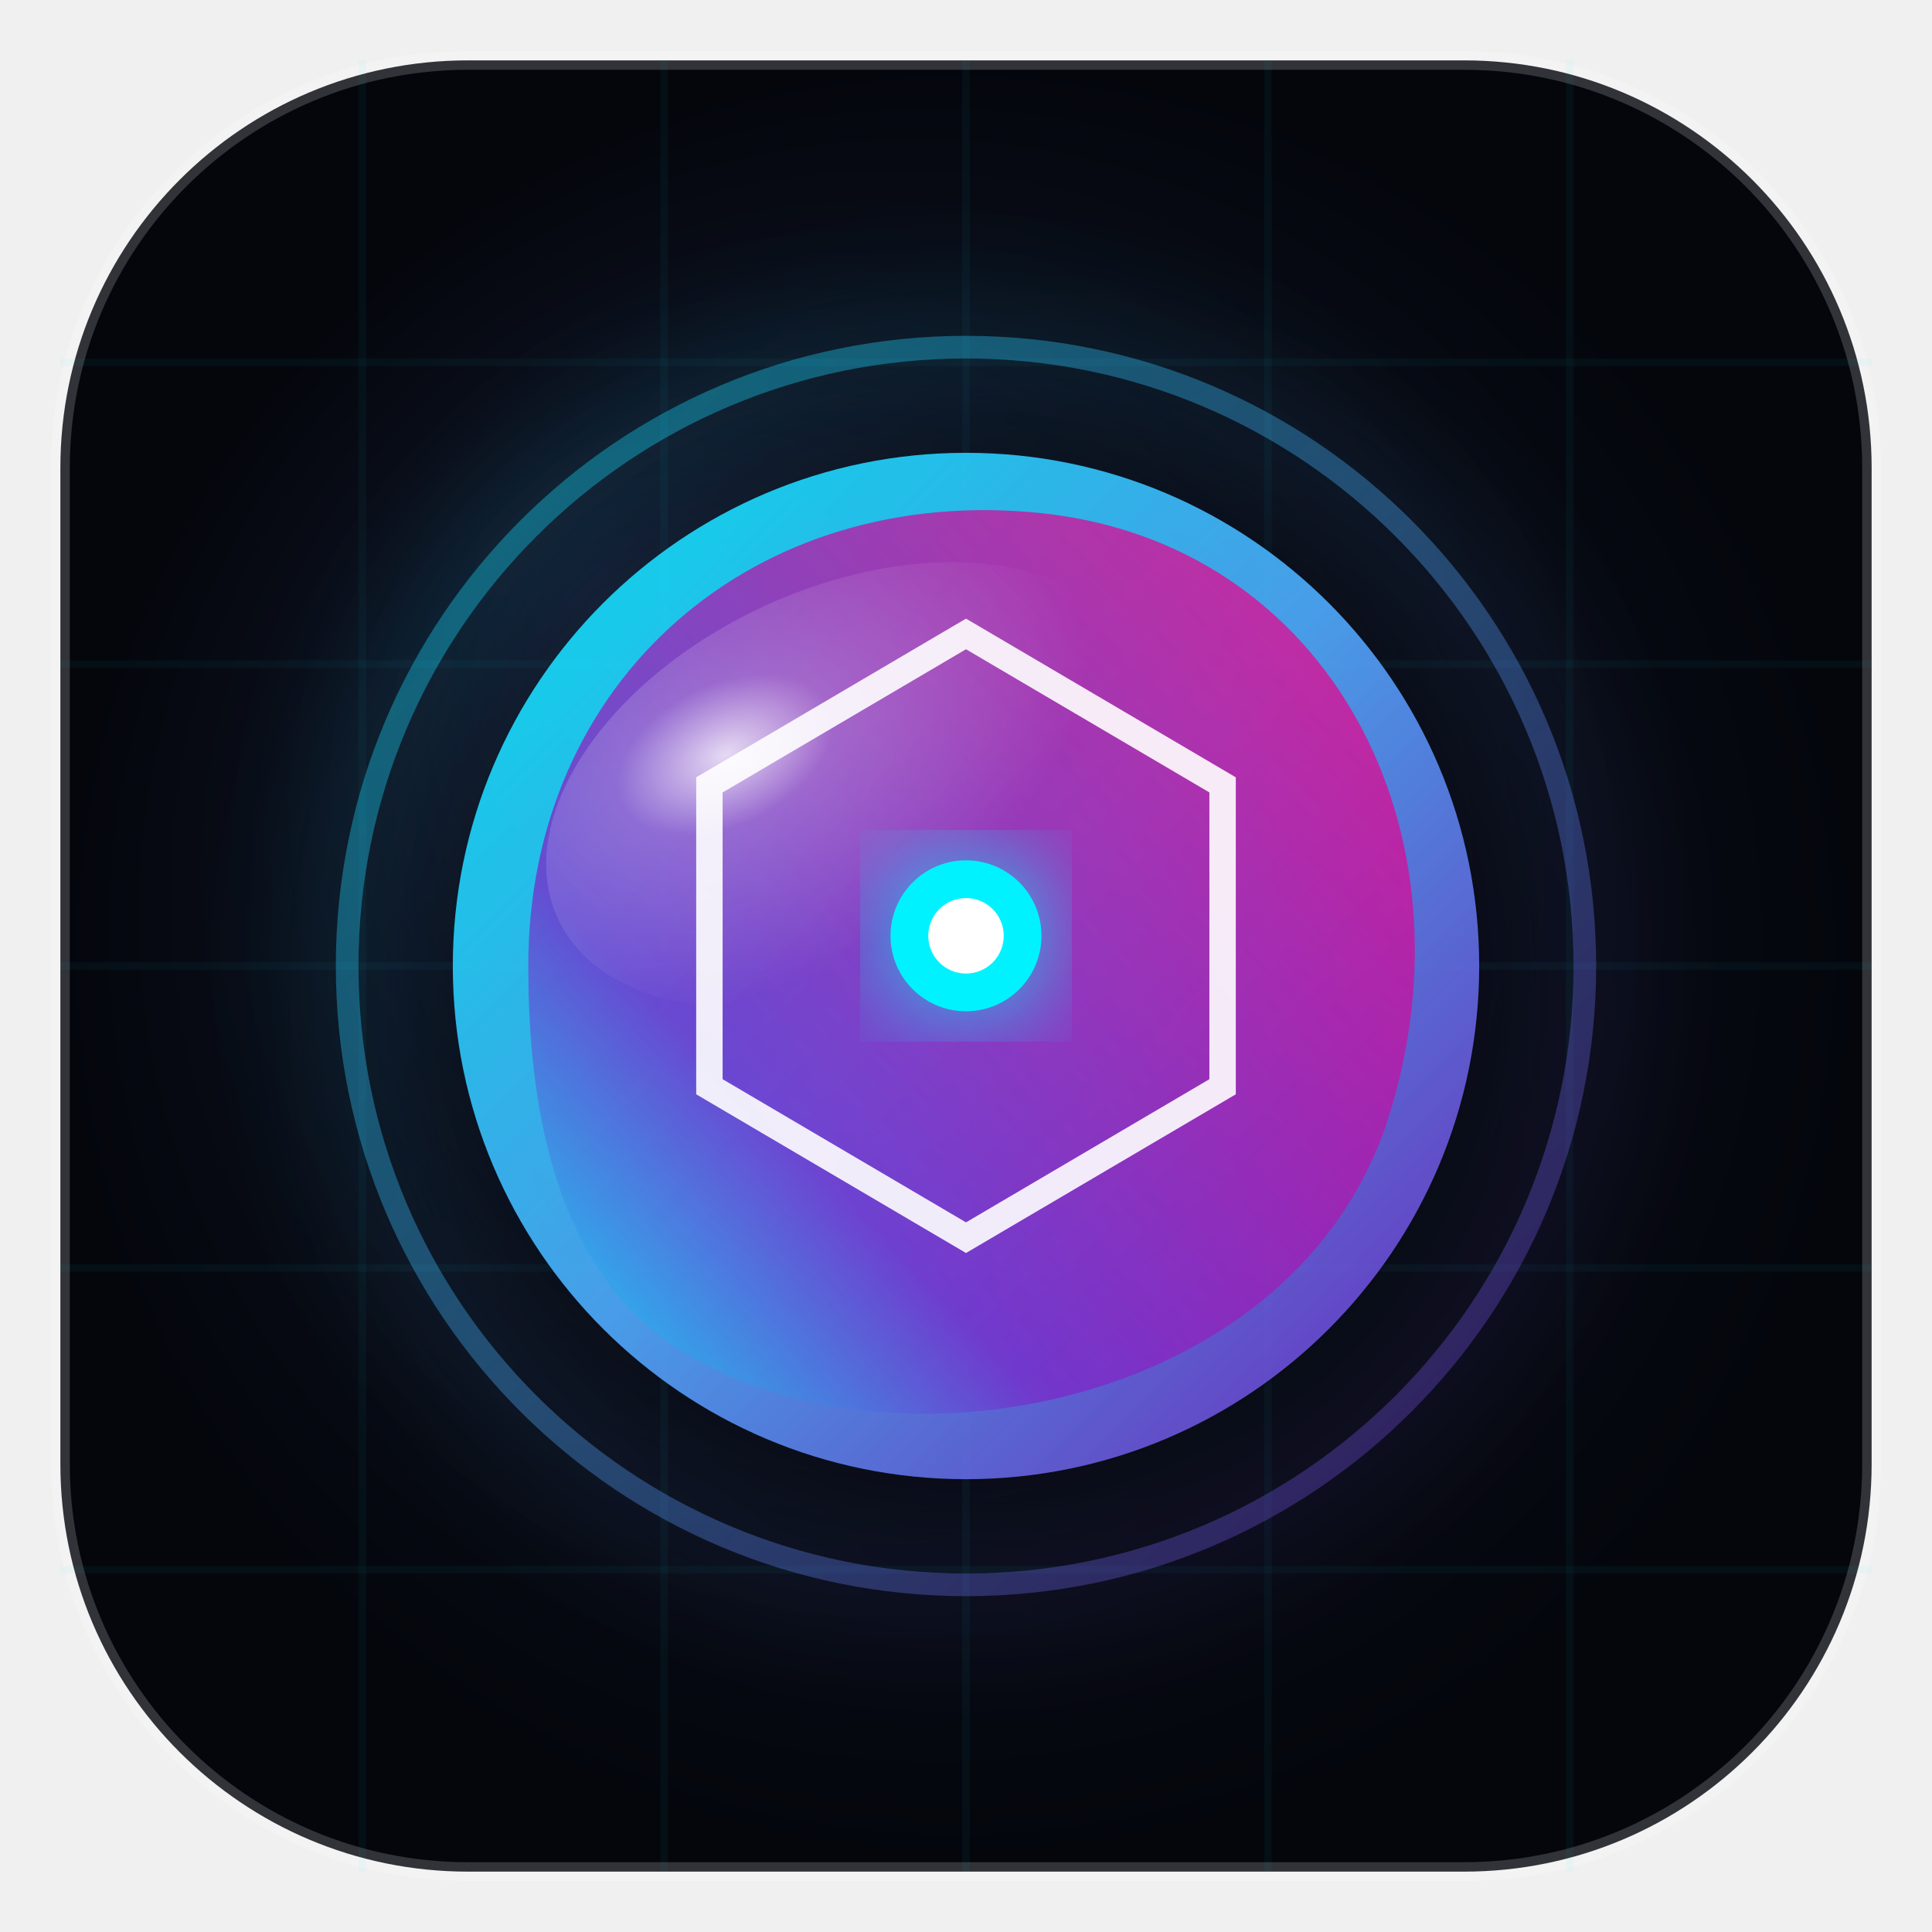
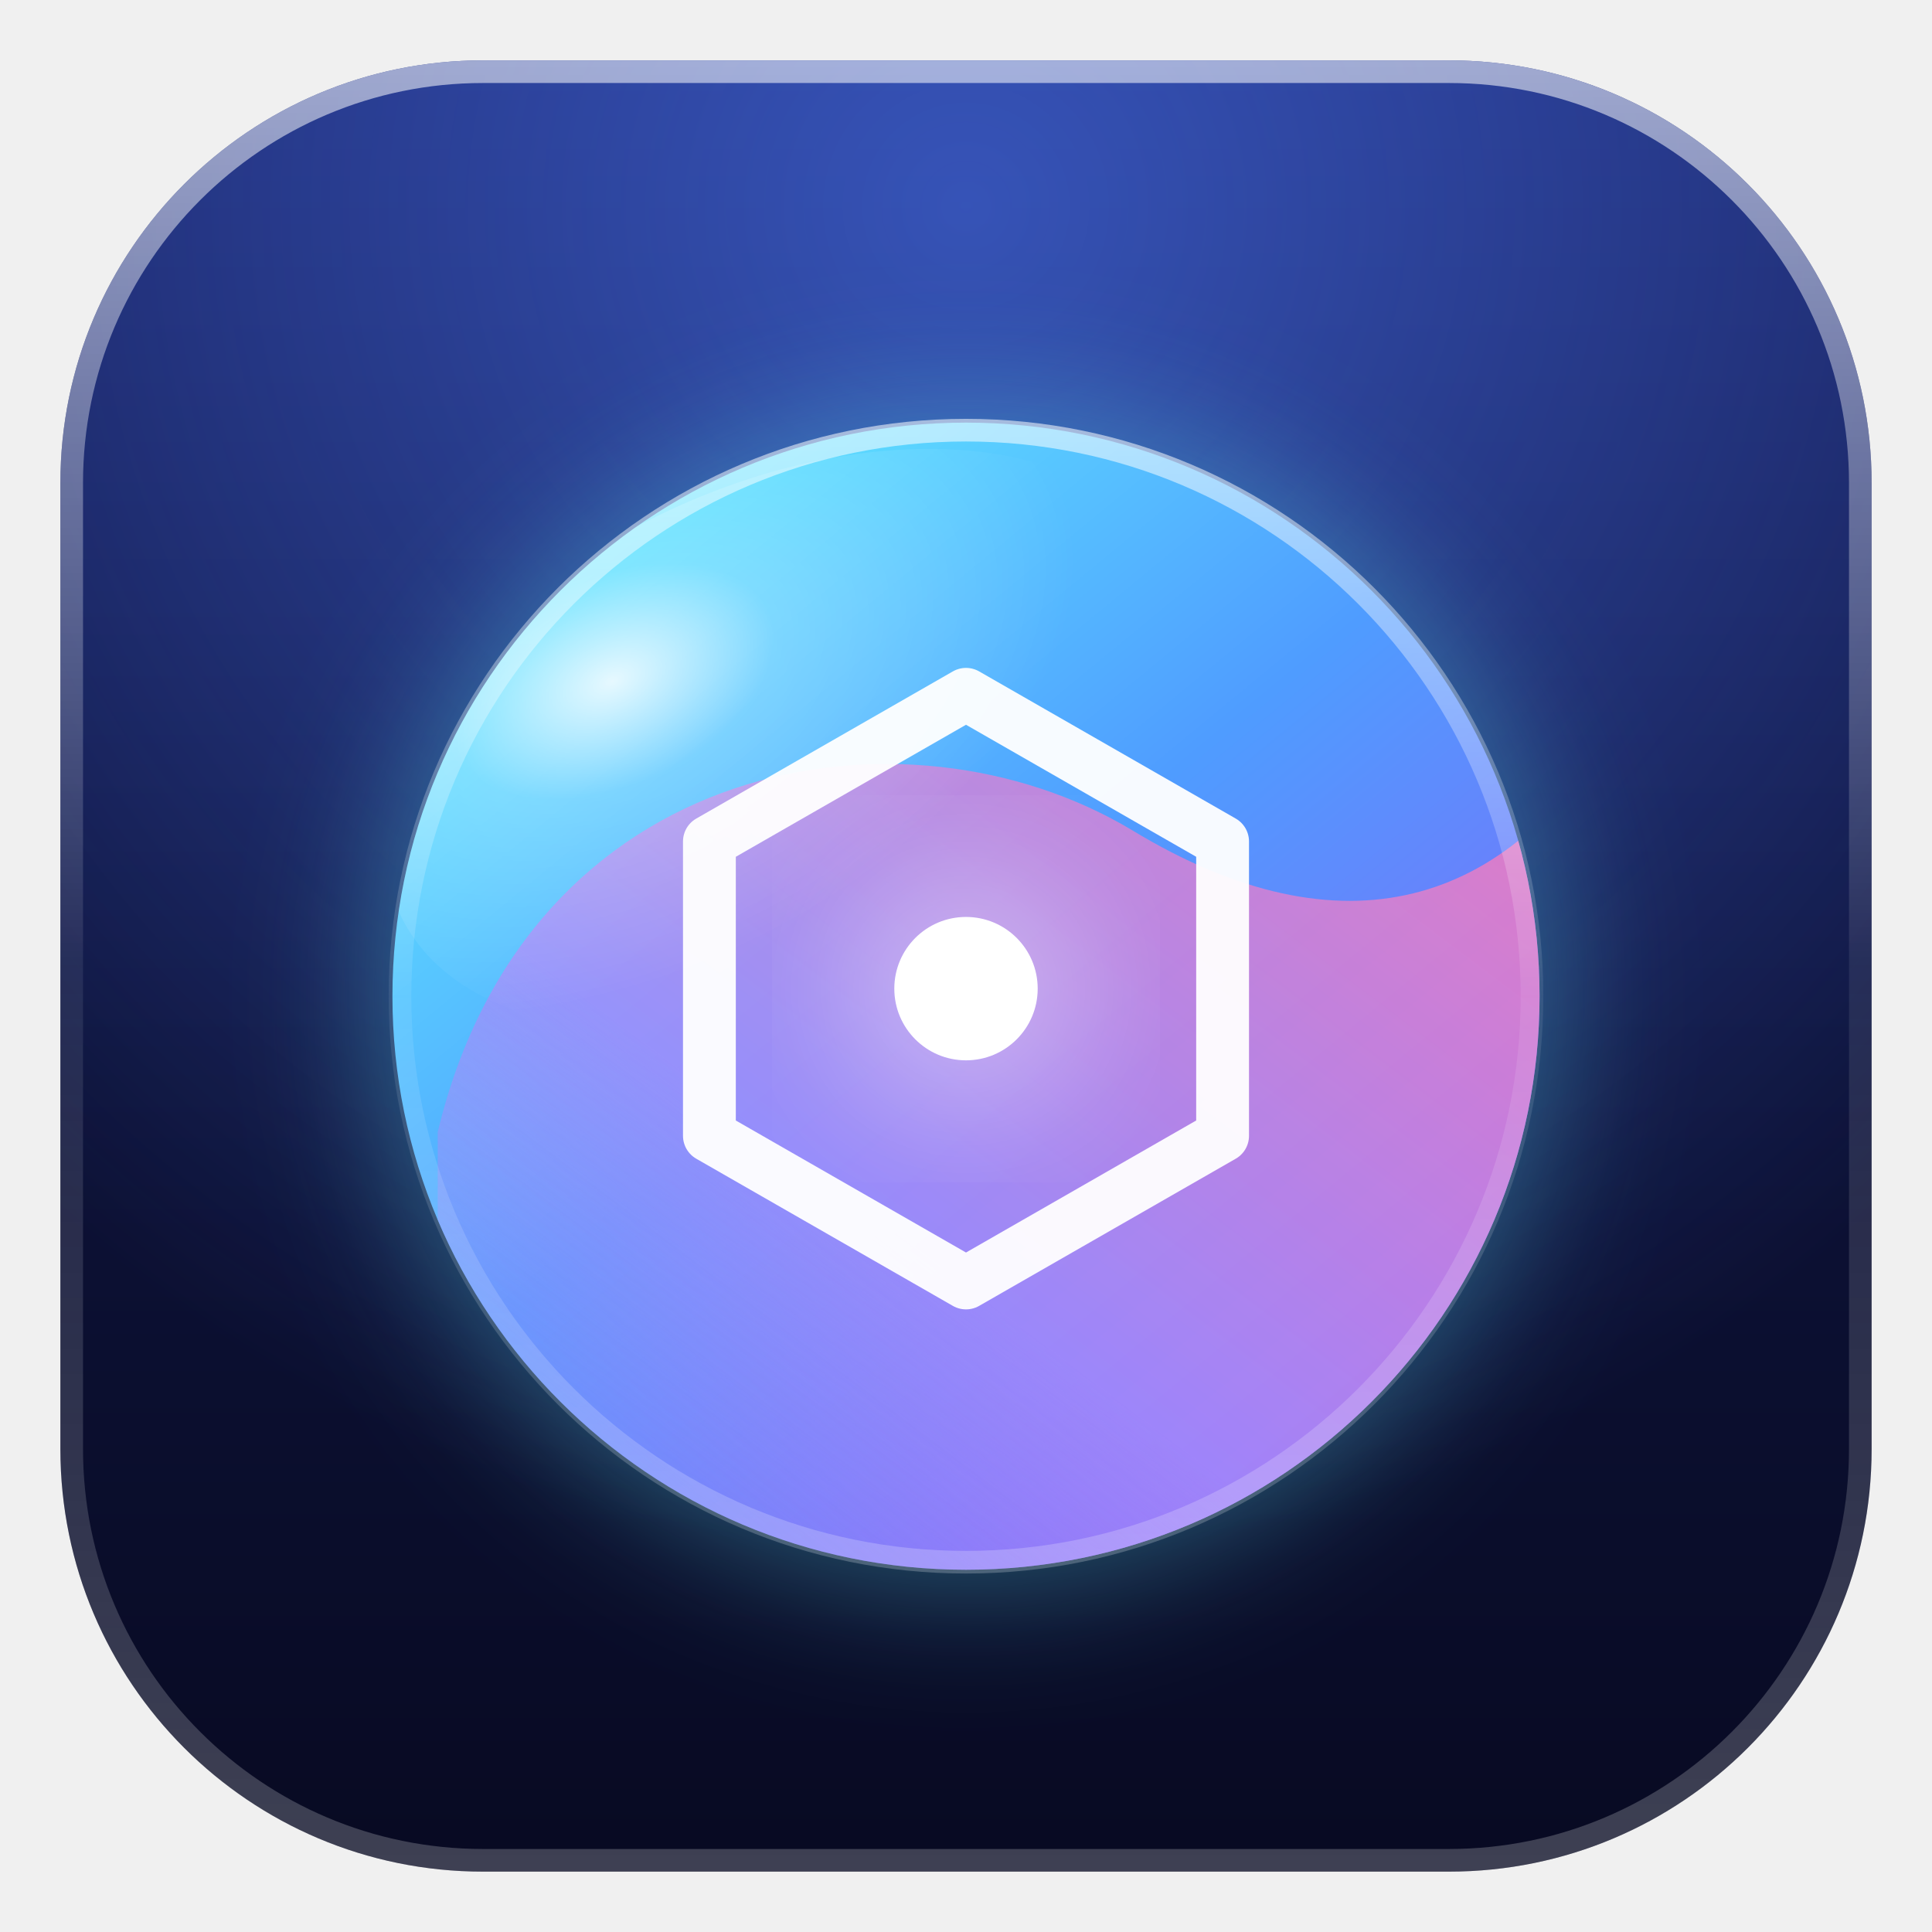
<svg xmlns="http://www.w3.org/2000/svg" viewBox="0 0 256 256" width="256" height="256">
  <defs>
-     <radialGradient id="bgGrad" cx="50%" cy="50%" r="50%" fx="30%" fy="30%">
-       <stop offset="0%" stop-color="#141d33" />
-       <stop offset="60%" stop-color="#090d18" />
-       <stop offset="100%" stop-color="#04060c" />
+     <linearGradient id="bg" x1="0" y1="0" x2="0" y2="1">
+       <stop offset="0" stop-color="#1a2366" />
+       <stop offset="0.55" stop-color="#0d1238" />
+       <stop offset="1" stop-color="#080a22" />
+     </linearGradient>
+     <radialGradient id="bgGlow" cx="50%" cy="8%" r="75%">
+       <stop offset="0" stop-color="#4f7dff" stop-opacity="0.55" />
+       <stop offset="1" stop-color="#4f7dff" stop-opacity="0" />
    </radialGradient>
-     <linearGradient id="orbGrad1" x1="0%" y1="0%" x2="100%" y2="100%">
-       <stop offset="0%" stop-color="#00f2fe" />
-       <stop offset="50%" stop-color="#4facfe" />
-       <stop offset="100%" stop-color="#7928ca" />
+     <linearGradient id="orb" x1="0.15" y1="0.1" x2="0.85" y2="0.95">
+       <stop offset="0" stop-color="#5ee7ff" />
+       <stop offset="0.45" stop-color="#4f9cff" />
+       <stop offset="1" stop-color="#8b5cf6" />
    </linearGradient>
-     <linearGradient id="orbGrad2" x1="100%" y1="0%" x2="0%" y2="100%">
-       <stop offset="0%" stop-color="#ff0080" />
-       <stop offset="70%" stop-color="#7928ca" />
-       <stop offset="100%" stop-color="#00f2fe" />
+     <linearGradient id="swirl" x1="1" y1="0.1" x2="0.1" y2="1">
+       <stop offset="0" stop-color="#ff7ab8" />
+       <stop offset="0.6" stop-color="#a78bfa" />
+       <stop offset="1" stop-color="#a78bfa" stop-opacity="0" />
    </linearGradient>
-     <radialGradient id="specular" cx="35%" cy="30%" r="60%">
-       <stop offset="0%" stop-color="#ffffff" stop-opacity="0.8" />
-       <stop offset="30%" stop-color="#ffffff" stop-opacity="0.2" />
-       <stop offset="100%" stop-color="#ffffff" stop-opacity="0" />
+     <radialGradient id="sheen" cx="34%" cy="26%" r="58%">
+       <stop offset="0" stop-color="#ffffff" stop-opacity="0.85" />
+       <stop offset="0.35" stop-color="#ffffff" stop-opacity="0.22" />
+       <stop offset="1" stop-color="#ffffff" stop-opacity="0" />
    </radialGradient>
-     <filter id="liquidGlow" x="-20%" y="-20%" width="140%" height="140%">
-       <feGaussianBlur stdDeviation="8" result="blur" />
-       <feComposite in="SourceGraphic" in2="blur" operator="over" />
+     <linearGradient id="rim" x1="0" y1="0" x2="0" y2="1">
+       <stop offset="0" stop-color="#ffffff" stop-opacity="0.55" />
+       <stop offset="0.5" stop-color="#ffffff" stop-opacity="0.08" />
+       <stop offset="1" stop-color="#ffffff" stop-opacity="0.22" />
+     </linearGradient>
+     <filter id="glow" x="-30%" y="-30%" width="160%" height="160%">
+       <feGaussianBlur stdDeviation="9" />
    </filter>
+     <clipPath id="orbClip">
+       <circle cx="128" cy="132" r="76" />
+     </clipPath>
  </defs>
-   <rect x="8" y="8" width="240" height="240" rx="54" fill="url(#bgGrad)" stroke="rgba(255,255,255,0.18)" stroke-width="2.5" />
-   <path d="M48 8v240 M88 8v240 M128 8v240 M168 8v240 M208 8v240" stroke="rgba(0,242,254,0.04)" stroke-width="1" />
-   <path d="M8 48h240 M8 88h240 M8 128h240 M8 168h240 M8 208h240" stroke="rgba(0,242,254,0.04)" stroke-width="1" />
-   <circle cx="128" cy="128" r="82" fill="none" stroke="url(#orbGrad1)" stroke-width="3" opacity="0.4" filter="url(#liquidGlow)" />
-   <circle cx="128" cy="128" r="68" fill="url(#orbGrad1)" opacity="0.9" />
-   <path d="M70 128 C70 90, 100 64, 138 68 C176 72, 196 110, 184 148 C172 186, 120 196, 92 180 C74 170, 70 148, 70 128 Z" fill="url(#orbGrad2)" opacity="0.75" />
-   <ellipse cx="112" cy="104" rx="42" ry="26" fill="url(#specular)" transform="rotate(-25 112 104)" />
-   <polygon points="128,84 162,104 162,144 128,164 94,144 94,104" fill="none" stroke="#ffffff" stroke-width="3.5" opacity="0.9" />
-   <circle cx="128" cy="124" r="10" fill="#00f2fe" filter="url(#liquidGlow)" />
-   <circle cx="128" cy="124" r="5" fill="#ffffff" />
+   <rect x="8" y="8" width="240" height="240" rx="56" fill="url(#bg)" />
+   <rect x="8" y="8" width="240" height="240" rx="56" fill="url(#bgGlow)" />
+   <circle cx="128" cy="132" r="78" fill="#5ee7ff" opacity="0.35" filter="url(#glow)" />
+   <circle cx="128" cy="132" r="76" fill="url(#orb)" />
+   <g clip-path="url(#orbClip)">
+     <path d="M58 150 C70 100 120 92 150 110 C178 127 200 120 214 96 L214 214 L58 214 Z" fill="url(#swirl)" opacity="0.8" />
+     <ellipse cx="104" cy="98" rx="56" ry="34" fill="url(#sheen)" transform="rotate(-24 104 98)" />
+   </g>
+   <circle cx="128" cy="132" r="75" fill="none" stroke="url(#rim)" stroke-width="3" />
+   <polygon points="128,92 162,111.5 162,150.5 128,170 94,150.5 94,111.5" fill="none" stroke="#ffffff" stroke-width="7" stroke-linejoin="round" opacity="0.95" />
+   <circle cx="128" cy="131" r="16" fill="#ffffff" opacity="0.35" filter="url(#glow)" />
+   <circle cx="128" cy="131" r="9.5" fill="#ffffff" />
+   <rect x="9.5" y="9.5" width="237" height="237" rx="54.5" fill="none" stroke="url(#rim)" stroke-width="3" />
</svg>
